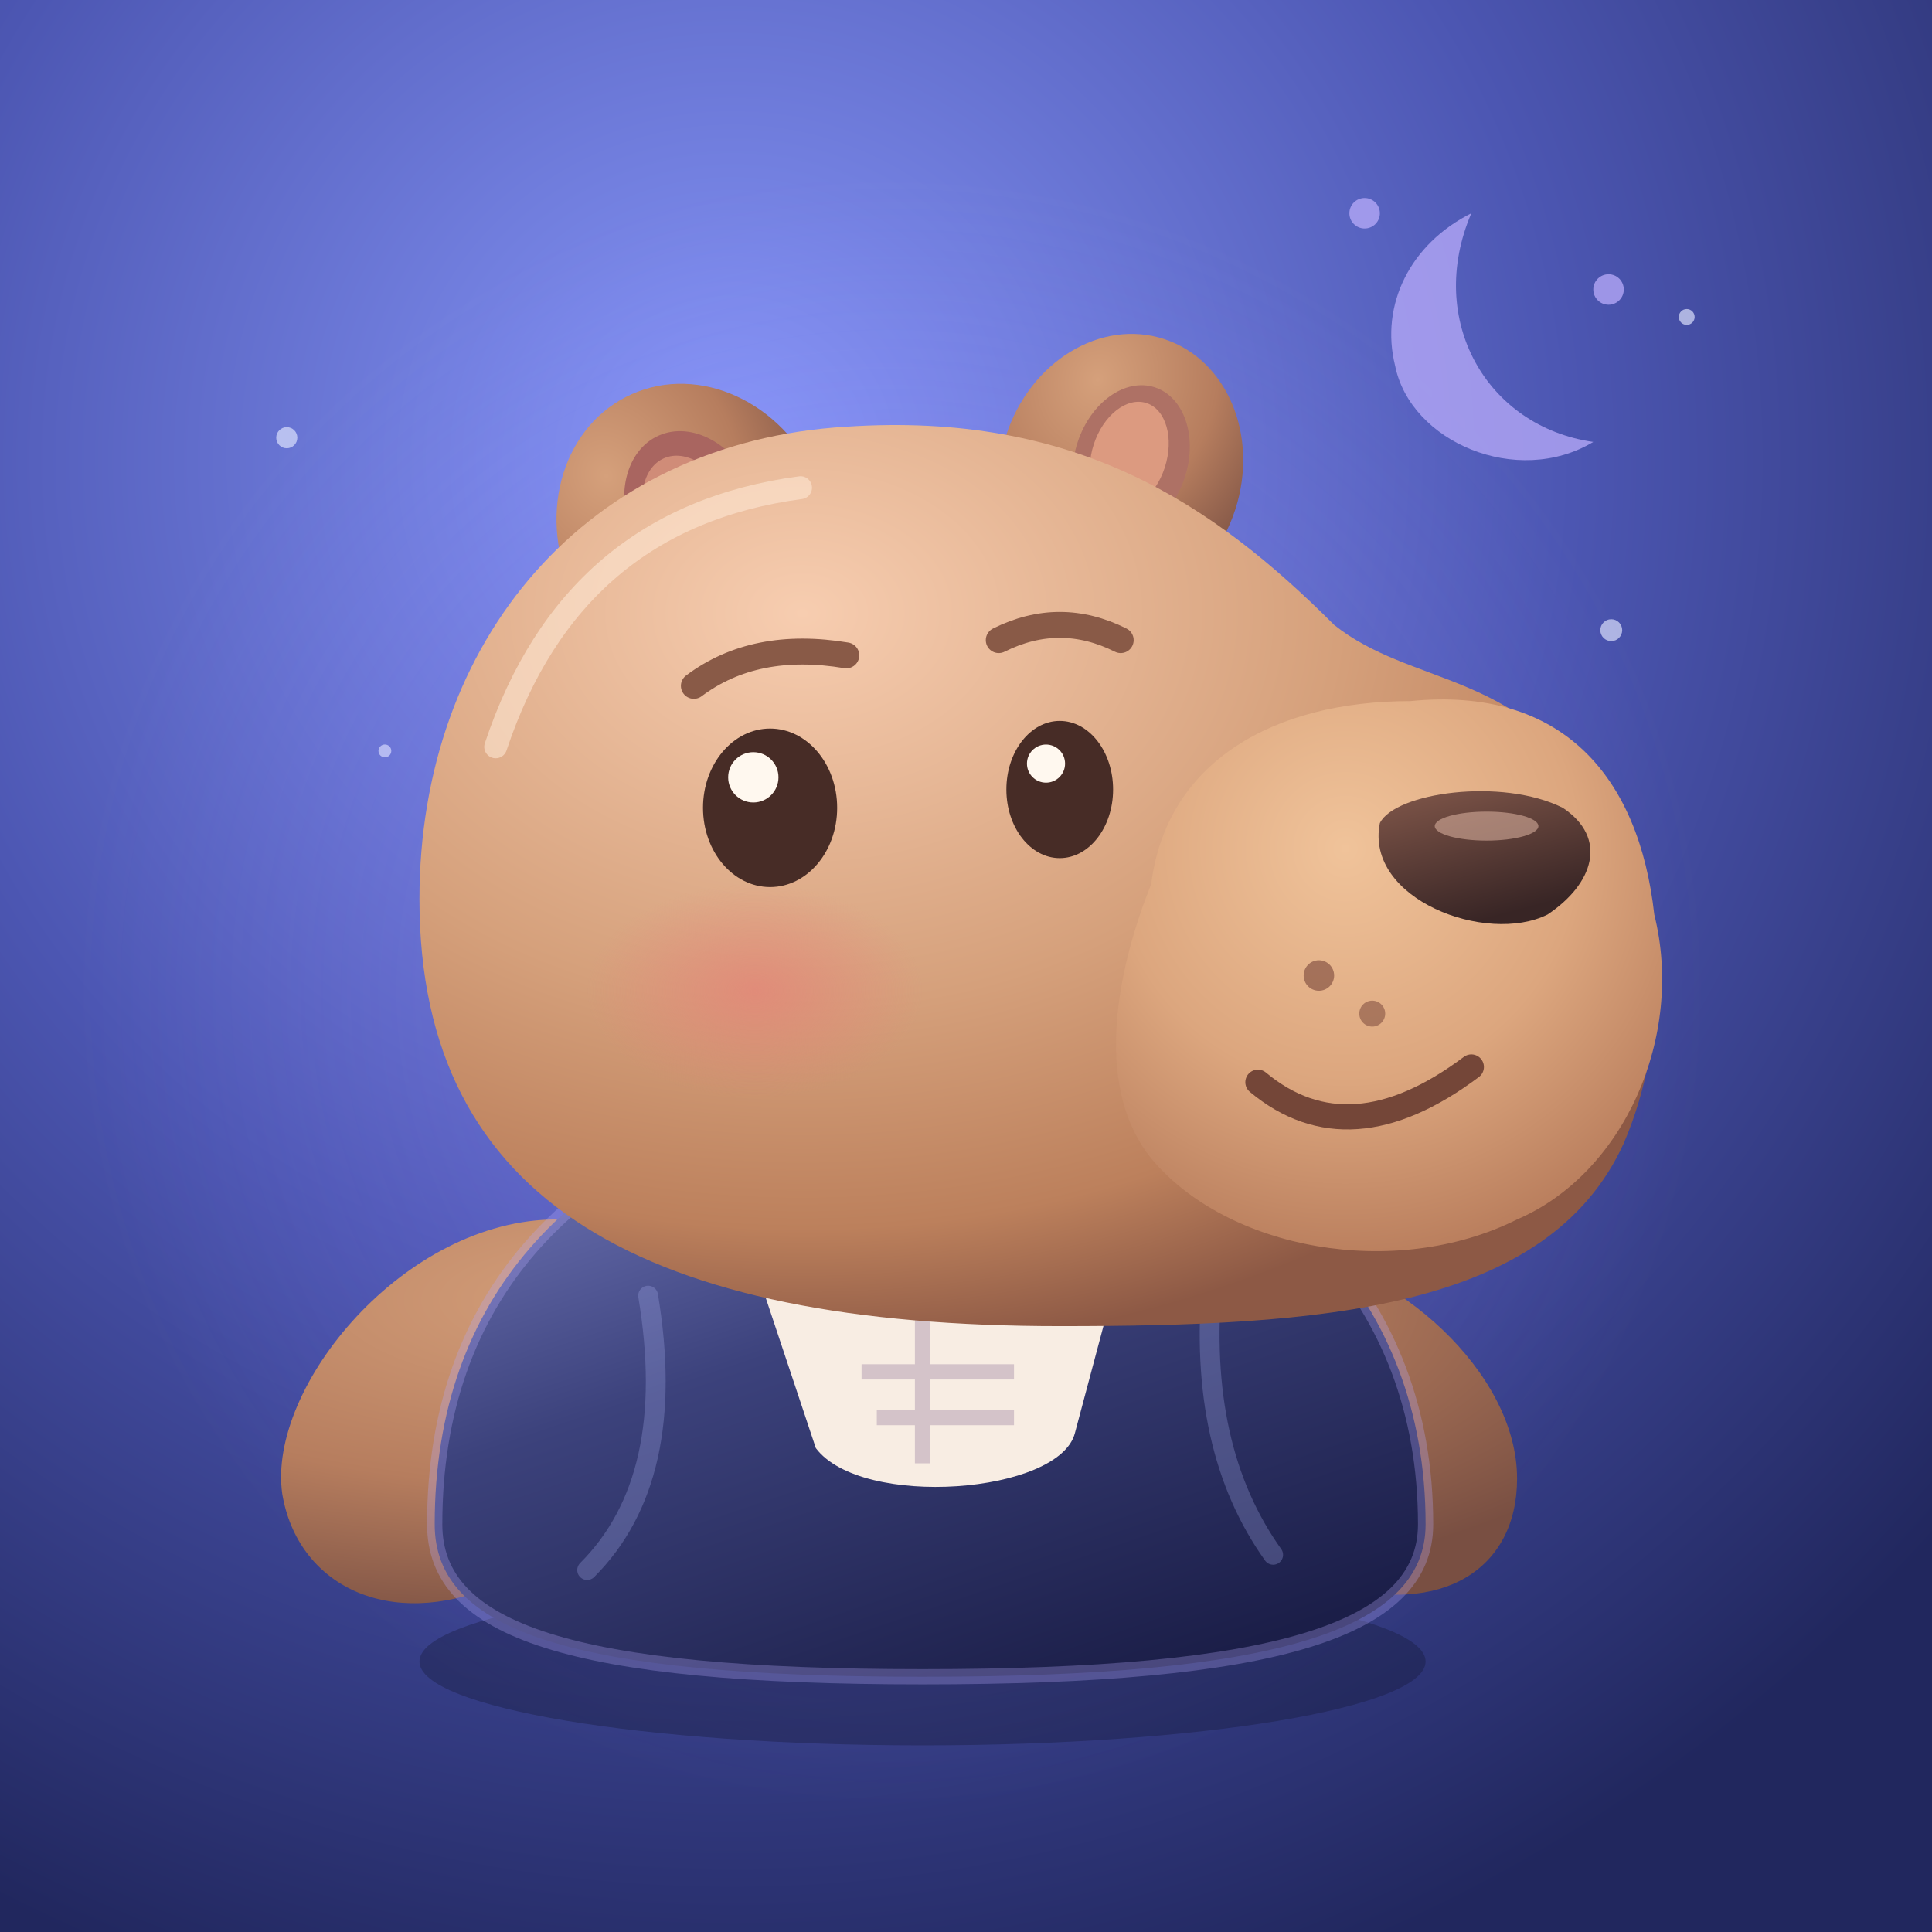
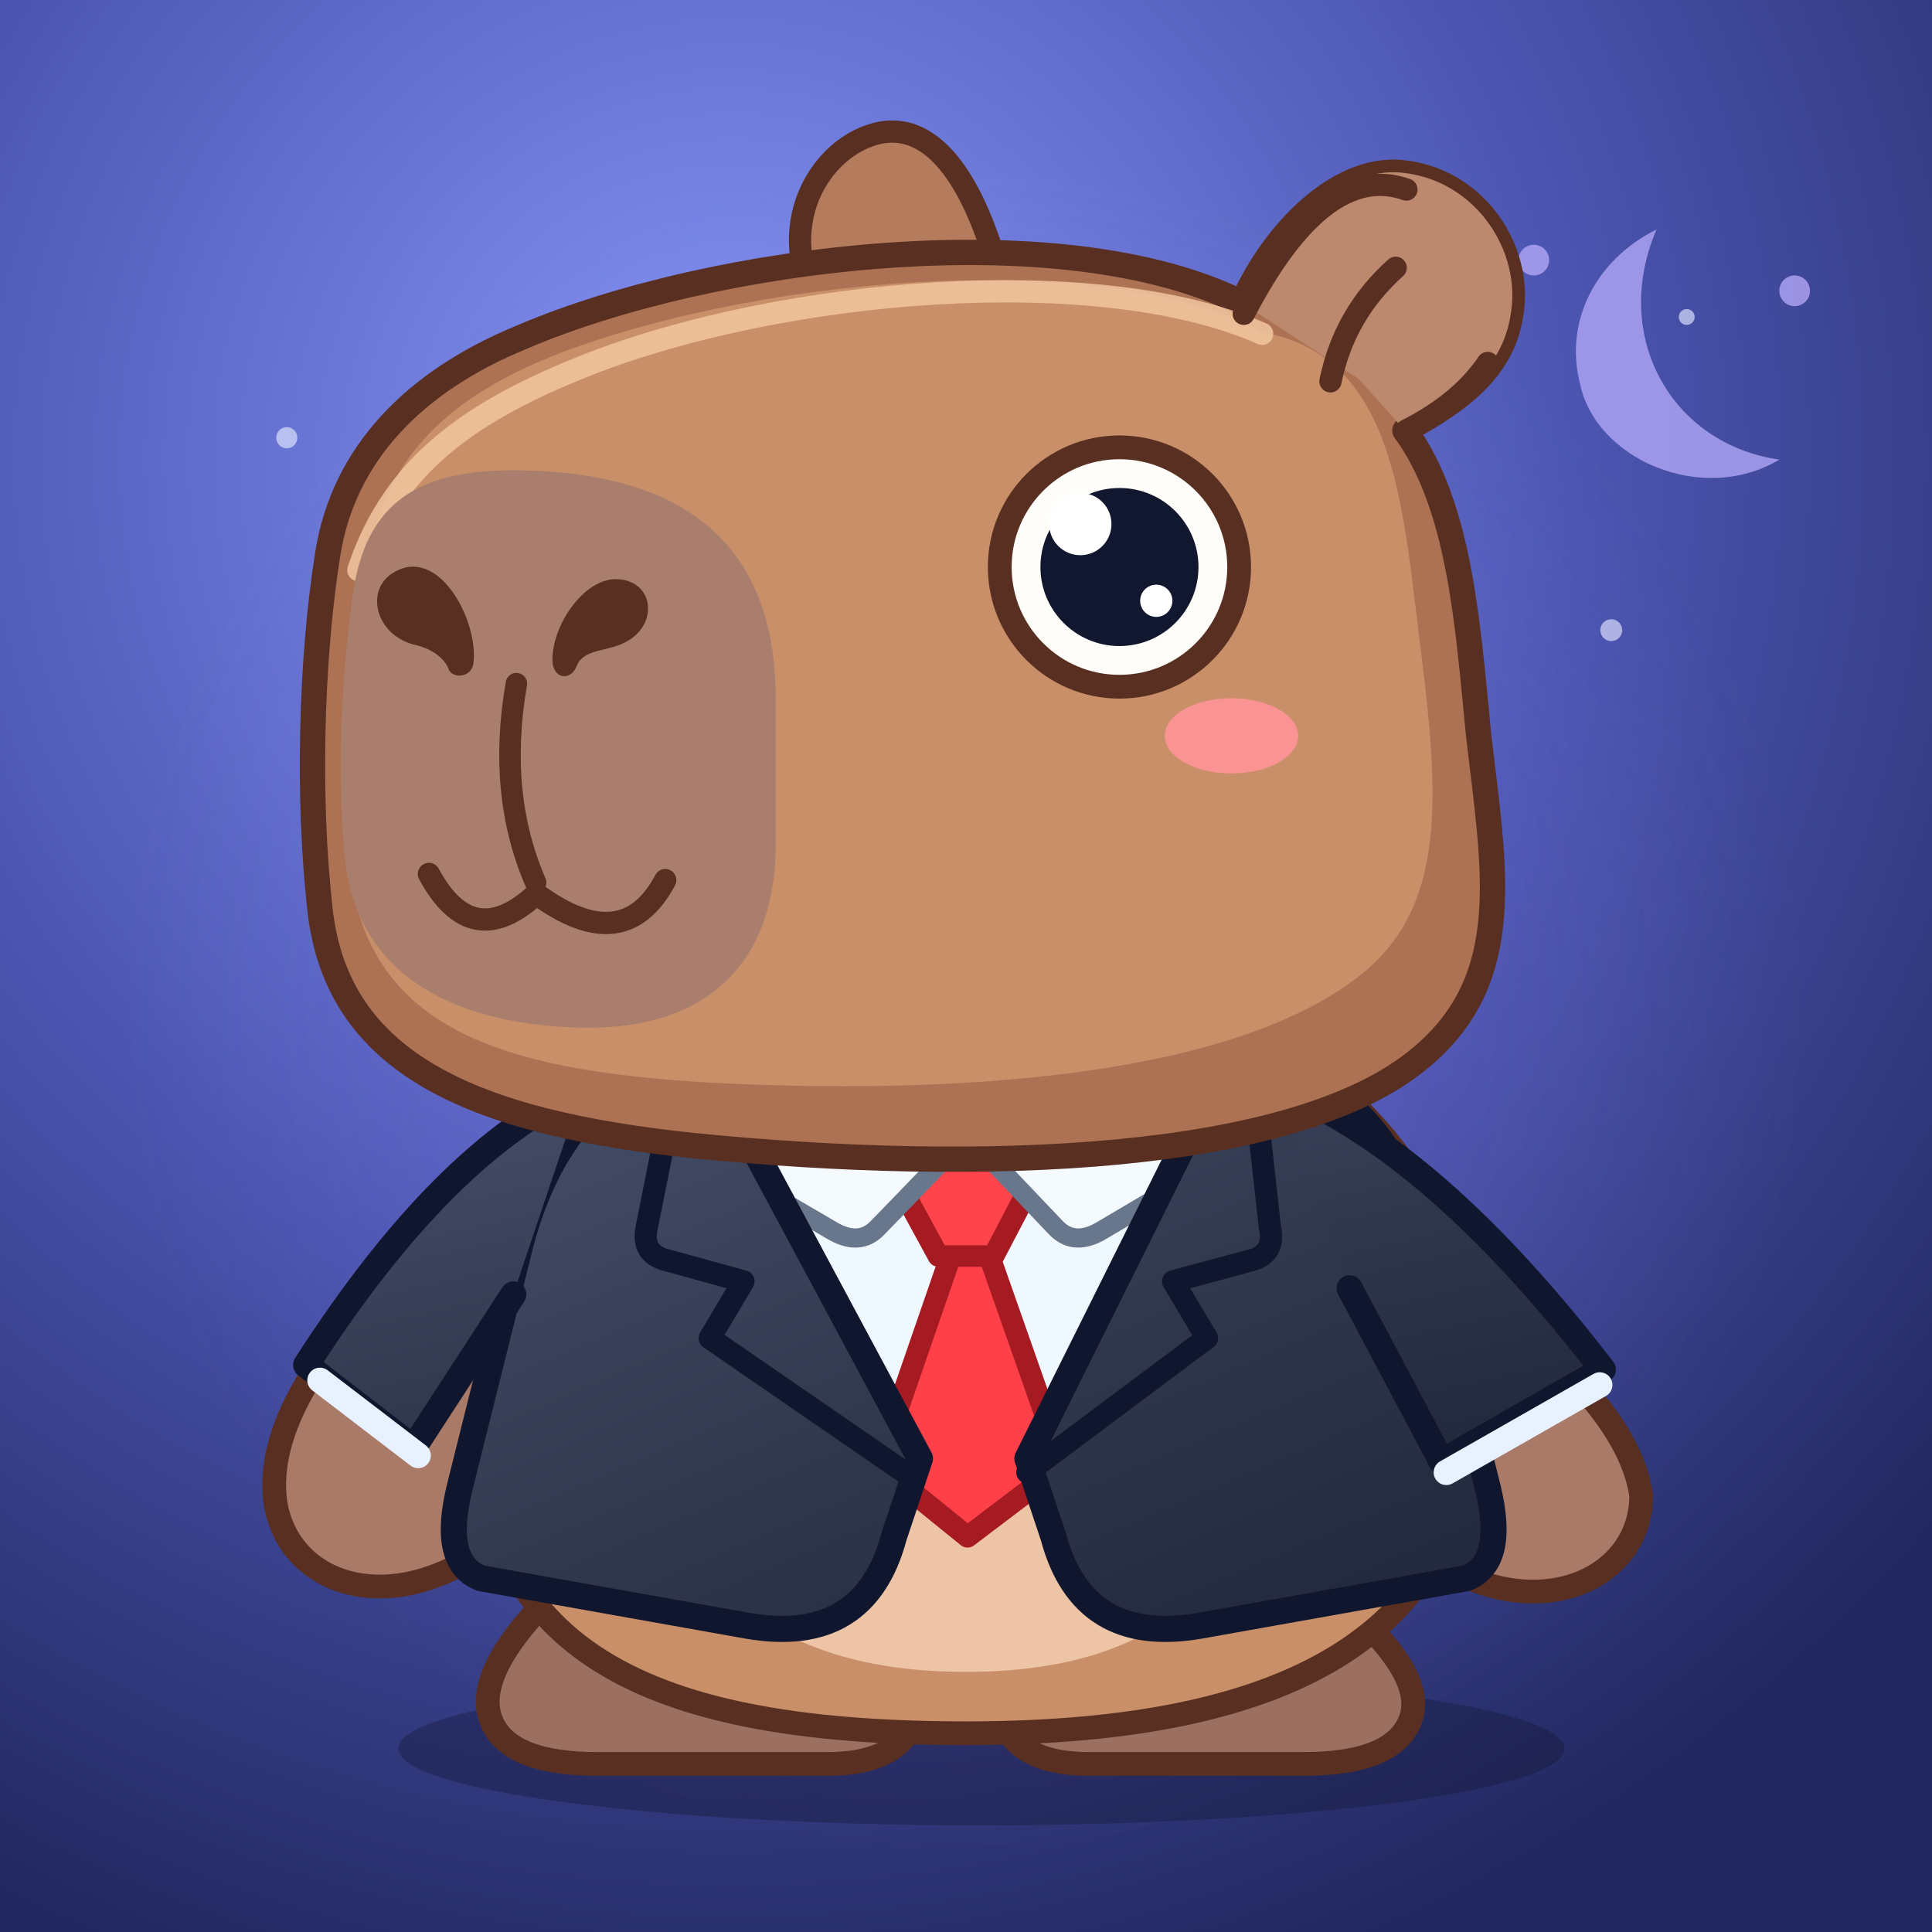
<svg xmlns="http://www.w3.org/2000/svg" width="512" height="512" viewBox="0 0 512 512">
  <defs>
    <radialGradient id="bg" cx=".38" cy=".24" r=".83">
      <stop stop-color="#8796f8" />
      <stop offset=".52" stop-color="#4c56b2" />
      <stop offset="1" stop-color="#21275e" />
    </radialGradient>
  </defs>
  <rect width="512" height="512" fill="url(#bg)" />
  <g fill="#e2e7ff" opacity=".66">
    <circle cx="76" cy="116" r="2.8" />
    <circle cx="447" cy="84" r="2.1" />
    <circle cx="427" cy="167" r="2.9" />
    <circle cx="102" cy="199" r="1.7" />
  </g>
-   <g transform="translate(-6 4) scale(4.04)">
-     <defs>
-       <radialGradient id="capivara-icon-halo">
-         <stop stop-color="#9b8bff" stop-opacity=".32" />
-         <stop offset="1" stop-color="#9b8bff" stop-opacity="0" />
-       </radialGradient>
-       <radialGradient id="capivara-icon-fur" cx=".31" cy=".21" r=".82">
-         <stop stop-color="#f7cdb0" />
-         <stop offset=".53" stop-color="#d5a07b" />
-         <stop offset=".83" stop-color="#bc805c" />
-         <stop offset="1" stop-color="#8d5945" />
-       </radialGradient>
-       <radialGradient id="capivara-icon-ear" cx=".29" cy=".21" r=".9">
-         <stop stop-color="#d5a07b" />
-         <stop offset=".55" stop-color="#b67d5e" />
-         <stop offset="1" stop-color="#794f42" />
-       </radialGradient>
-       <radialGradient id="capivara-icon-muzzle" cx=".42" cy=".27" r=".79">
-         <stop stop-color="#f0c39a" />
-         <stop offset=".54" stop-color="#dca67e" />
-         <stop offset="1" stop-color="#b57959" />
-       </radialGradient>
-       <radialGradient id="capivara-icon-blush">
-         <stop stop-color="#e68077" stop-opacity=".65" />
-         <stop offset="1" stop-color="#e68077" stop-opacity="0" />
-       </radialGradient>
-       <linearGradient id="capivara-icon-nose" x2=".42" y2="1">
-         <stop stop-color="#81574a" />
-         <stop offset="1" stop-color="#382525" />
-       </linearGradient>
-       <linearGradient id="capivara-icon-robe" x1=".14" x2=".72" y2="1">
-         <stop stop-color="#7278ba" />
-         <stop offset=".42" stop-color="#3c427c" />
-         <stop offset="1" stop-color="#1b1e48" />
-       </linearGradient>
-     </defs>
-     <circle cx="60" cy="64" r="54" fill="url(#capivara-icon-halo)" />
-     <g fill="#b5a8f7" opacity=".78">
-       <path d="M98 13c-3 7 1 14 8 15-5 3-12 0-13-5-1-4 1-8 5-10Z" />
-       <circle cx="91" cy="13" r="1" />
-       <circle cx="107" cy="18" r="1" />
-     </g>
-     <ellipse cx="62" cy="108" rx="33" ry="5.5" fill="#10132d" opacity=".32" />
-     <path d="M38 79c-10 0-19 11-18 18 1 6 7 9 14 6 6-2 9-17 4-24Zm48 2c7 1 15 8 15 15 0 6-5 9-12 7-6-2-9-18-3-22Z" fill="url(#capivara-icon-ear)" />
-     <path d="M30 99c0-15 9-24 23-28h19c13 4 23 13 23 28 0 7-10 10-33 10s-32-3-32-10Z" fill="url(#capivara-icon-robe)" stroke="#b5a8f7" stroke-opacity=".3" />
-     <path d="M44 84q2 12-4 18m41-19q-1 11 4 18" stroke="#abb3f1" stroke-opacity=".27" stroke-width="1.3" fill="none" stroke-linecap="round" />
-     <path d="m50 79 12 5 14-6-4 15c-1 4-14 5-17 1Z" fill="#f8ede3" />
-     <path d="M62 84v11m-4-6h10m-9 3h9" stroke="#d4c3c9" stroke-width="1" />
-     <g>
-       <g transform="rotate(-24 47 34)">
-         <ellipse cx="47" cy="34" rx="8.8" ry="10" fill="url(#capivara-icon-ear)" />
-         <ellipse cx="47.5" cy="32.8" rx="4.3" ry="5.6" fill="#a96560" />
-         <ellipse cx="47.2" cy="32.7" rx="2.8" ry="4" fill="#d08c78" />
+   <g transform="translate(12 12) scale(4.066667)">
+     <svg viewBox="0 0 120 120" width="120" height="120">
+       <defs>
+         <radialGradient id="capi-brand-halo">
+           <stop stop-color="#9b8bff" stop-opacity=".28">
+ </stop>
+           <stop offset="1" stop-color="#9b8bff" stop-opacity="0">
+ </stop>
+         </radialGradient>
+         <linearGradient id="capi-brand-jacket" x2=".78" y2="1">
+           <stop stop-color="#47516a">
+ </stop>
+           <stop offset=".62" stop-color="#30374d">
+ </stop>
+           <stop offset="1" stop-color="#242a3d">
+ </stop>
+         </linearGradient>
+       </defs>
+       <circle cx="60" cy="63" r="55" fill="url(#capi-brand-halo)">
+ </circle>
+       <g fill="#b5a8f7" opacity=".78">
+         <path d="M105 12c-3 7 1 14 8 15-5 3-12 0-13-5-1-4 1-8 5-10Z">
+ </path>
+         <circle cx="97" cy="14" r="1">
+ </circle>
+         <circle cx="114" cy="16" r="1">
+ </circle>
      </g>
-       <g transform="rotate(18 75 30)">
-         <ellipse cx="75" cy="30" rx="7.9" ry="9.2" fill="url(#capivara-icon-ear)" />
-         <ellipse cx="75.4" cy="29" rx="3.7" ry="5" fill="#ae7165" />
-         <ellipse cx="75.2" cy="28.8" rx="2.45" ry="3.65" fill="#dc9a80" />
+       <ellipse cx="61" cy="111" rx="38" ry="5" fill="#11152d" opacity=".35">
+ </ellipse>
+       <g stroke="#582f21" stroke-width="1.55" stroke-linejoin="round">
+         <path d="M33 101q-5 5-4 8 1 3 7 3h15q6 0 6-5m27-6q6 5 5 8-1 3-7 3H68q-6 0-6-5" fill="#9c7060">
+ </path>
+         <path d="M39 65q-11 7-11 23c0 16 10 22 32 22s33-7 33-22q0-15-13-23Z" fill="#c98f69">
+ </path>
+         <path d="M25 78q-11 10-10 17c1 6 9 8 16 1l8-11Zm64 .5q14 9 15 16c0 6-8 9-15 3l-8-12Z" fill="#a97a67">
+ </path>
      </g>
-     </g>
-     <path d="M29 58c0-17 11-30 28-31 15-1 24 5 32 13 5 4 12 3 17 11 5 7 5 16 2 23-5 11-20 12-37 12-27 0-42-8-42-28Z" fill="url(#capivara-icon-fur)" />
-     <path d="M34 48q5-15 20-17" stroke="#ffead7" stroke-opacity=".56" stroke-width="1.5" stroke-linecap="round" fill="none" />
-     <path d="M77 57c1-8 8-12 17-12 10-1 15 5 16 14 2 8-2 17-9 20-8 4-19 2-24-4-4-5-2-13 0-18Z" fill="url(#capivara-icon-muzzle)" />
-     <ellipse cx="51" cy="64" rx="11" ry="7" fill="url(#capivara-icon-blush)" />
-     <path d="M92 53c1-2 8-3 12-1 3 2 2 5-1 7-4 2-12-1-11-6Z" fill="url(#capivara-icon-nose)" />
-     <ellipse cx="99" cy="53.2" rx="3.4" ry=".95" fill="#dcb2a0" opacity=".56" />
-     <circle cx="88" cy="63" r="1" fill="#8a5746" opacity=".72" />
-     <circle cx="91.5" cy="65.5" r=".85" fill="#8a5746" opacity=".64" />
-     <path d="M47 44q4-3 10-2m10-1q4-2 8 0" stroke="#895a47" stroke-width="1.7" fill="none" stroke-linecap="round" />
-     <g>
-       <ellipse cx="52" cy="52" rx="4.4" ry="5.2" fill="#472c26" />
-       <ellipse cx="71" cy="50.8" rx="3.5" ry="4.5" fill="#472c26" />
-       <circle cx="50.9" cy="50" r="1.65" fill="#fff8ef" />
-       <circle cx="70.1" cy="49.1" r="1.25" fill="#fff8ef" />
-     </g>
-     <path d="M84 70q6 5 14-1" fill="none" stroke="#744638" stroke-width="1.65" stroke-linecap="round" stroke-linejoin="round" />
+       <path d="M39 88q2 18 21 18t20-18Z" fill="#edc5a6">
+ </path>
+       <path d="M44 68h34L64 93h-6Z" fill="#f0f8ff">
+ </path>
+       <g stroke-linejoin="round">
+         <path d="m60.5 76 5.8 16.5-6.2 4.7-5.8-4.7L60 76Z" fill="#ff4048" stroke="#a61b22" stroke-width="1.4">
+ </path>
+         <path d="m60.1 70.5 4 4-2.3 4.4h-3.6l-2.4-4.4Z" fill="#ff444b" stroke="#a61b22" stroke-width="1.4">
+ </path>
+         <path d="M42 68h12l6.1 3-5.9 6.1q-1.2 1.2-3 .1L44 73m34-5H66l-5.9 3 5.8 6.1q1.2 1.2 3 .1L76 73" fill="#f5faff" stroke="#68778b" stroke-width="1.25">
+ </path>
+         <path d="M43 66q-9 1-12 12l-4 16q-1.2 4.9 1.4 5.9l17.4 3.1q7.6 1.3 9.5-5.8l1.7-5.1Zm34 0q10 .7 13 12l4 16q1.2 4.9-1.4 5.9l-17.4 3.1q-7.6 1.3-9.5-5.8l-1.7-5.1Z" fill="url(#capi-brand-jacket)" stroke="#10162e" stroke-width="1.7">
+ </path>
+         <path d="M35 68q-9 4-18 18l7 5.4 6.5-10m50-13.4q10 4 21 18.3l-10.5 6L85 81" fill="url(#capi-brand-jacket)" stroke="#10162e" stroke-width="1.7" stroke-linecap="round">
+ </path>
+         <path d="m17.9 87 6.4 4.9m77-4.6-10 5.7" fill="none" stroke="#e7f1ff" stroke-width="1.65" stroke-linecap="round">
+ </path>
+         <path d="M41 68 39.2 77q-.4 1.8 1.4 2.2l4.9 1.35-2.2 3.7L56 93m22.8-25 1 9q.4 1.8-1.3 2.2l-5 1.35 2.2 3.7L64 93" fill="none" stroke="#10162e" stroke-width="1.45" stroke-linecap="round">
+ </path>
+       </g>
+       <g stroke="#582f21" stroke-width="1.45" stroke-linejoin="round">
+         <path d="M50.6 17.4C47.2 11.9 50.5 6.5 54.4 5.7c3.6-.7 6.2 3.4 7.8 9.4Z" fill="#b57b5d">
+ </path>
+       </g>
+       <path d="M78 16.8c2.1-4.7 6.3-8.9 10.4-8.5 4.9.5 7.8 5.2 7.1 9.2-.5 3.4-3 5.5-6.9 7.6       3.6 4.9 4.1 12.7 4.8 19.8 1 8.7 2.5 15.9-3.8 21.1-8.1 6.8-28.5 7.6-47.4 5.7       C27.9 70.2 19 66.4 17.9 56.3c-.8-7.1-.6-16.2.5-23.1 1-6.5 5.6-11.3 12.7-14.2       C43.5 13.7 66.2 10.9 78 16.8Z" fill="#ac7253" stroke="#582f21" stroke-width="1.65" stroke-linejoin="round">
+ </path>
+       <path d="M79.3 18.7c8.4 1.5 9.1 10.6 10.2 19.6 1.3 10.3 2.1 18-4.2 22.6       -8.7 6.5-26.8 7.5-42 6.7-13.8-.8-22.5-3.6-23.5-14.4-.7-8.1.2-15.3 1.5-21.1       1.5-5.9 5.6-9.5 12.4-12.1 13.9-5.2 35.9-6.7 45.6-1.3Z" fill="#c98f69">
+ </path>
+       <path d="M20.4 34.2c2.3-6.9 7.4-10.4 15-13.4 12.8-5 33.3-6.7 43.9-2" fill="none" stroke="#f3c8a2" stroke-width="1.45" stroke-opacity=".82" stroke-linecap="round">
+ </path>
+       <path d="M78 16.8c2.1-4.7 6.3-8.9 10.4-8.5 4.9.5 7.8 5.2 7.1 9.2-.5 3.4-3 5.5-6.9 7.6l-3-3.35Z" fill="#bc896f">
+ </path>
+       <path d="M78.1 17.5q5.2-10 10.6-8.1m-4.95 12.5q.9-4.4 4.25-7.4m.7 10.6q3.55-1.8 5.3-4.4" fill="none" stroke="#582f21" stroke-width="1.45" stroke-linecap="round">
+ </path>
+       <path d="M20.1 35.4c1-6.1 4.8-7.8 11-7.7 10.2.2 16.5 4.5 16.5 14.9v9.7c-.1 7.8-4.8 12.1-13.3 11.7       -9.2-.4-14.2-4.5-14.8-11.2-.5-5.8-.2-11.9.6-17.4Z" fill="#a97e6d">
+ </path>
+       <path d="M23 34.2c-2.3 1-1.6 4.3 1.2 4.9 1.2.3 1.9 1 2.1 1.6.3.6 1.45.5 1.6-.4.35-2.7-2.1-7.4-4.9-6.1Zm14.4.6c2.35.2 2.55 3.1.3 4.15-1.1.55-2.6.4-3.05 1.45-.4 1.1-1.6.9-1.6-.35 0-2.4 2.2-5.47 4.35-5.25Z" fill="#582f21">
+ </path>
+       <path d="M30.7 41.6q-1.25 7.2 1.25 12.95" fill="none" stroke="#582f21" stroke-width="1.4" stroke-linecap="round">
+ </path>
+       <path d="M25 54q2.8 5.2 7 1.3 5.7 4.2 8.4-.9" fill="none" stroke="#582f21" stroke-width="1.45" stroke-linecap="round" stroke-linejoin="round">
+ </path>
+       <ellipse cx="77.3" cy="45" rx="4.35" ry="2.45" fill="#ff9398" opacity=".9">
+ </ellipse>
+       <g>
+         <circle cx="70" cy="34" r="7.8" fill="#fffdf9" stroke="#582f21" stroke-width="1.55">
+ </circle>
+         <circle cx="70" cy="34" r="5.15" fill="#11172e">
+ </circle>
+         <circle cx="67.45" cy="31.2" r="2.03" fill="#fff">
+ </circle>
+         <circle cx="72.4" cy="36.2" r="1.05" fill="#fff">
+ </circle>
+       </g>
+     </svg>
  </g>
</svg>
